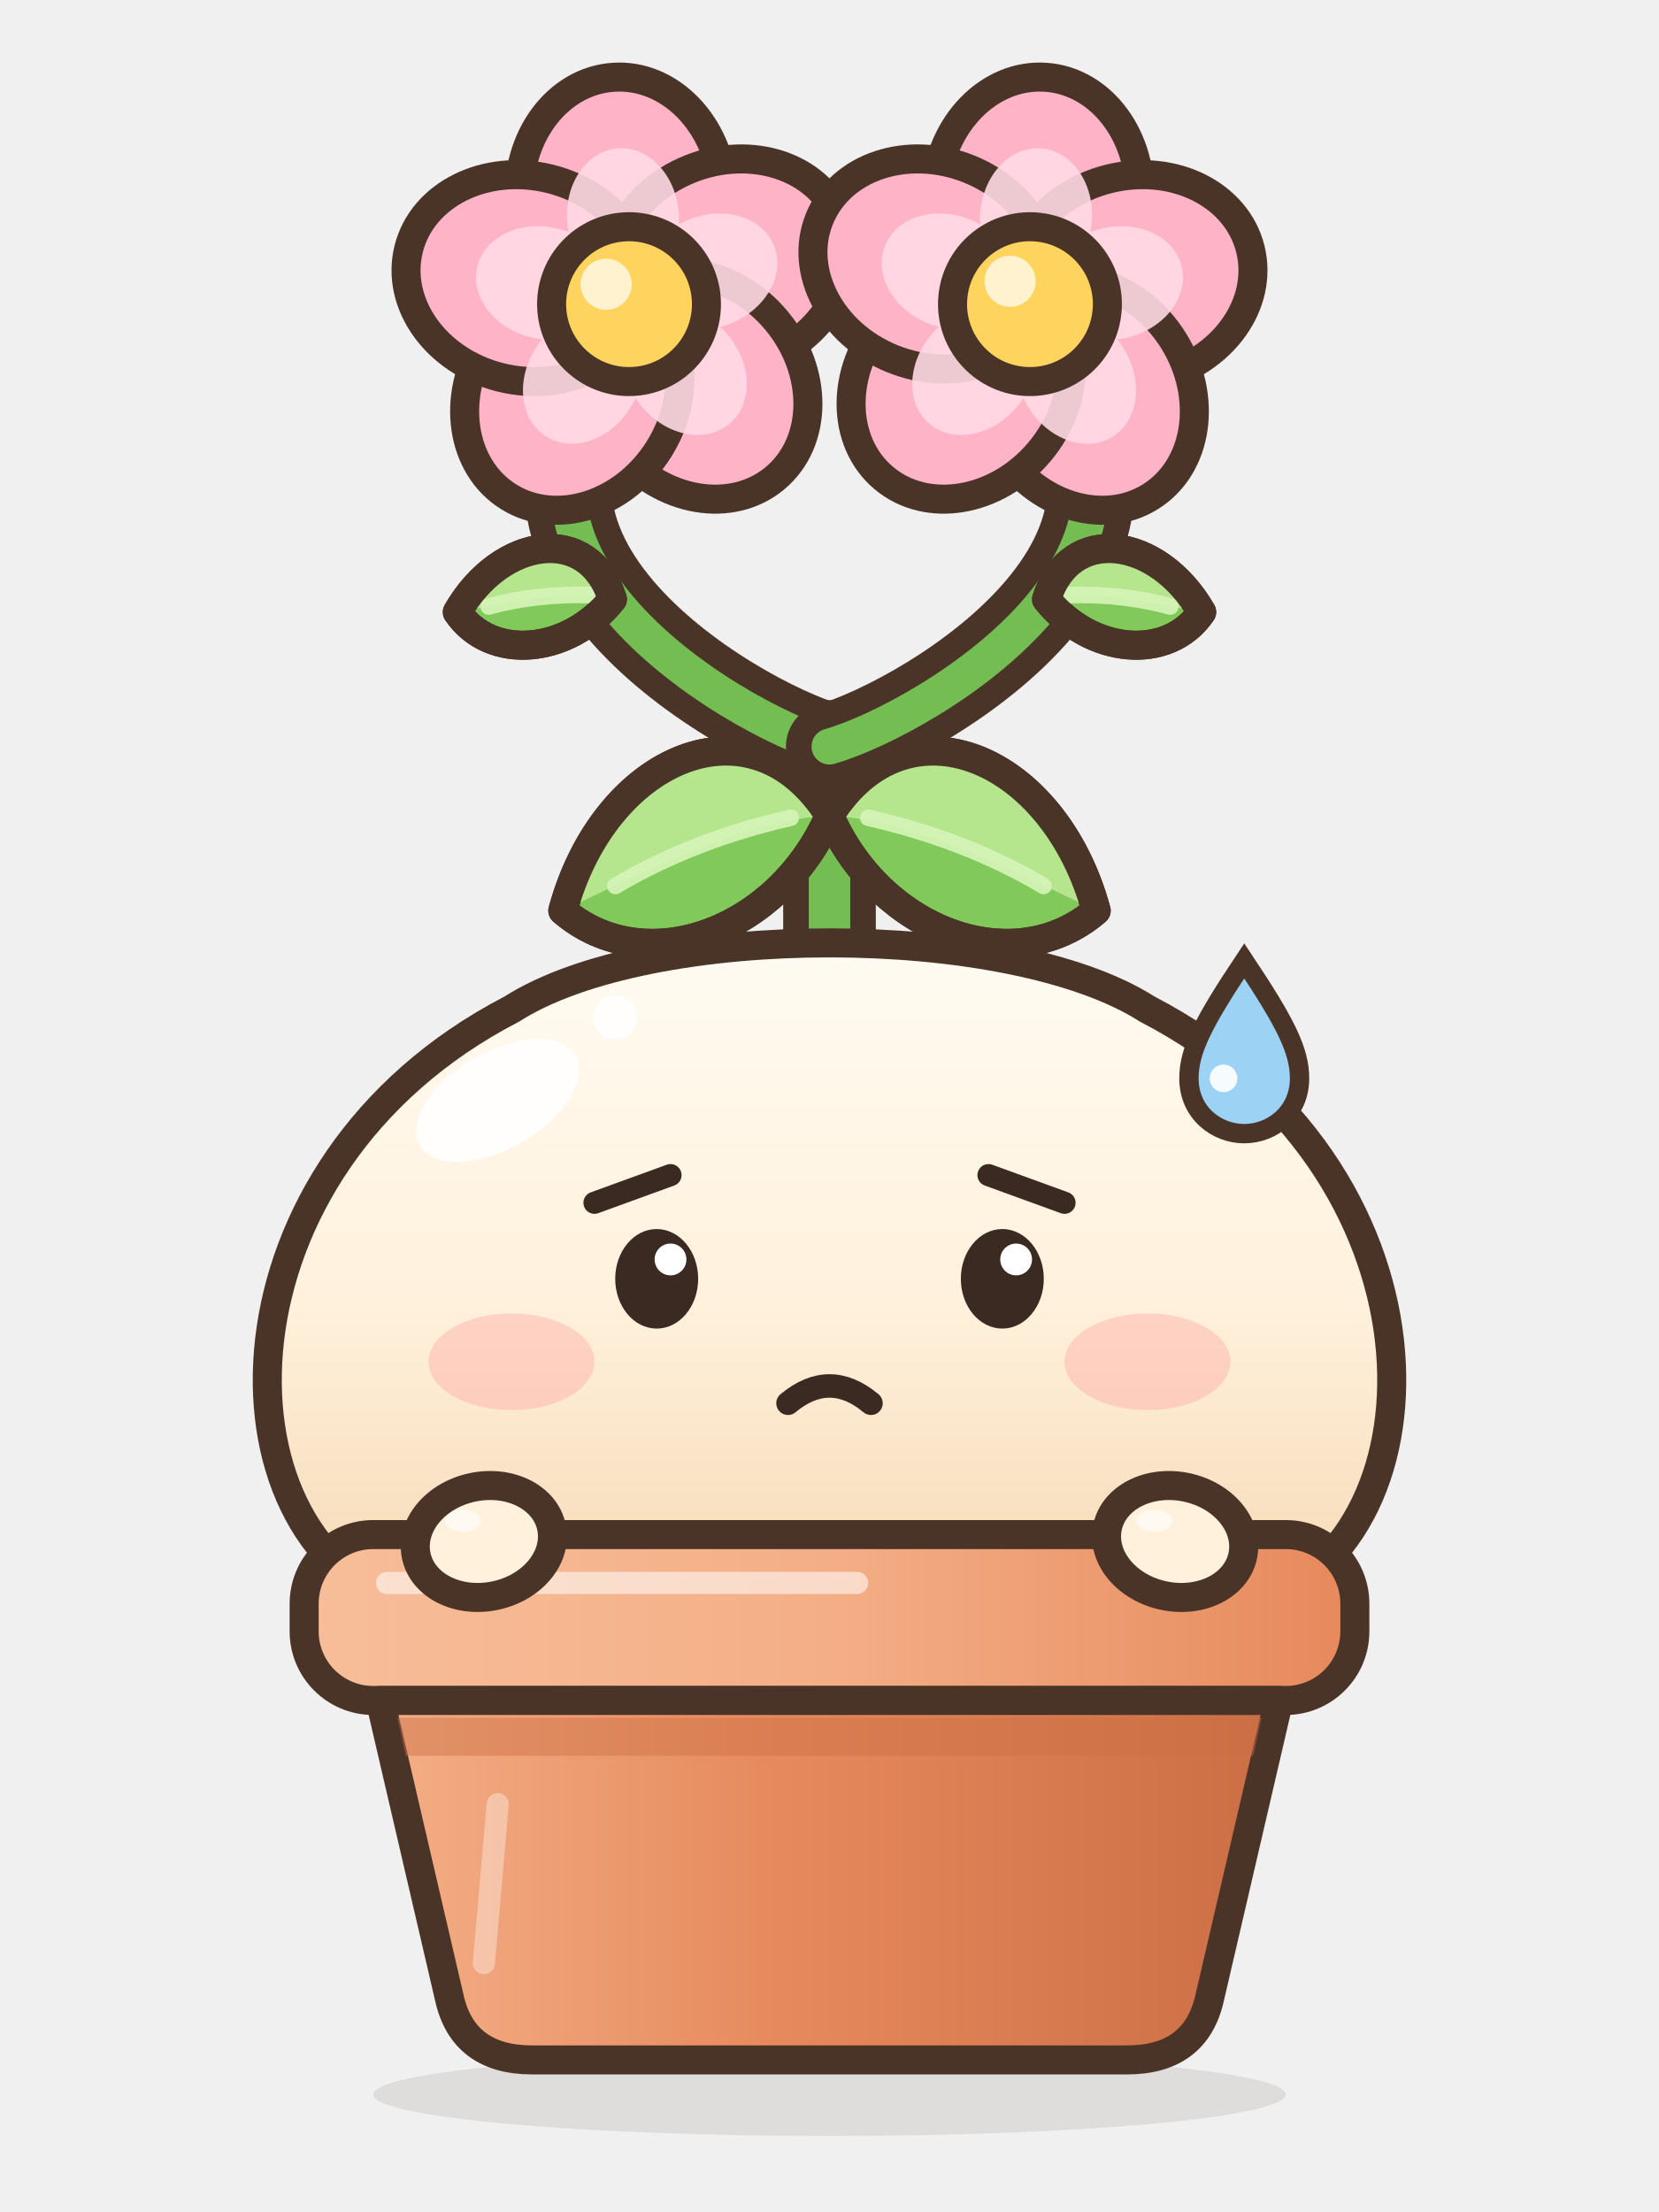
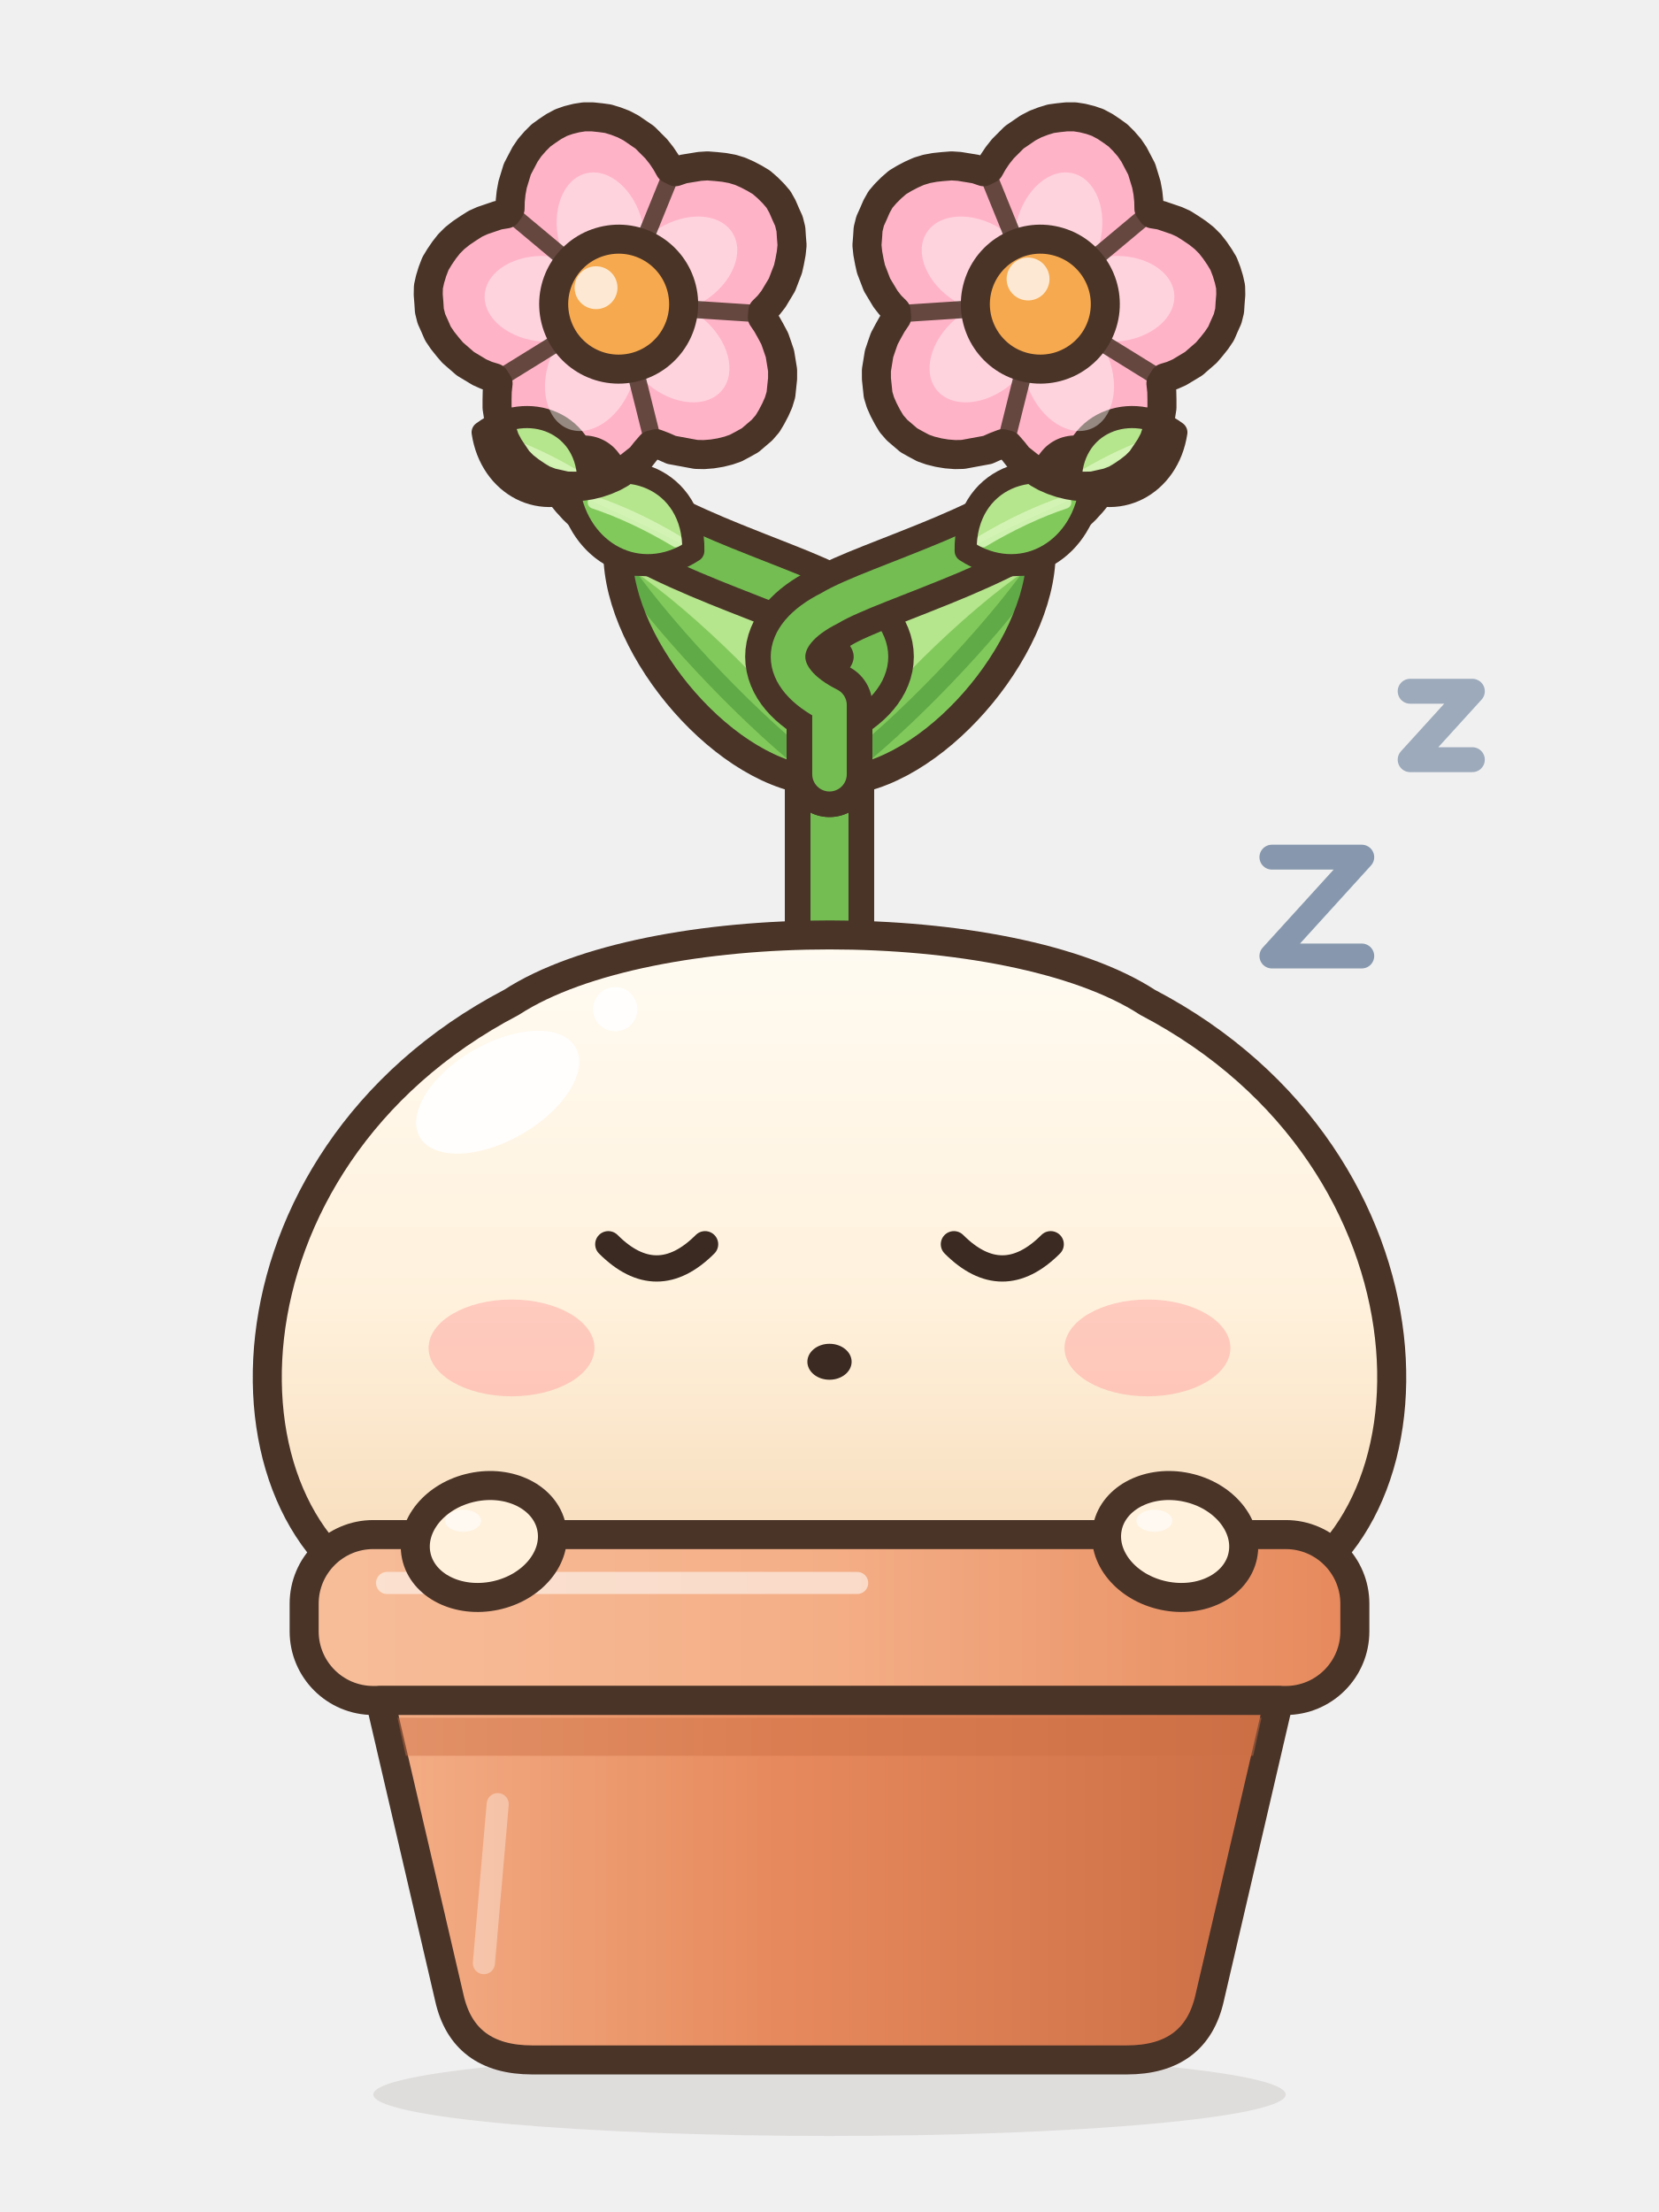
<svg xmlns="http://www.w3.org/2000/svg" viewBox="0 0 240 320" width="240" height="320">
  <defs>
    <linearGradient id="gBody" x1="0" y1="0" x2="0" y2="1">
      <stop offset="0" stop-color="#FFFBF2" />
      <stop offset="0.55" stop-color="#FFF1DC" />
      <stop offset="1" stop-color="#F6D9B6" />
    </linearGradient>
    <linearGradient id="gPot" x1="0" y1="0" x2="1" y2="0">
      <stop offset="0" stop-color="#F4AE86" />
      <stop offset="0.45" stop-color="#E6895C" />
      <stop offset="1" stop-color="#CC6E45" />
    </linearGradient>
    <linearGradient id="gRim" x1="0" y1="0" x2="1" y2="0">
      <stop offset="0" stop-color="#F7BE9A" />
      <stop offset="0.5" stop-color="#F4AE86" />
      <stop offset="1" stop-color="#E6895C" />
    </linearGradient>
    <radialGradient id="gSoil" cx="0.5" cy="0.3" r="0.8">
      <stop offset="0" stop-color="#7E5539" />
      <stop offset="1" stop-color="#644129" />
    </radialGradient>
  </defs>
  <ellipse cx="120" cy="303" rx="66" ry="6" fill="#4A3428" opacity="0.10" />
-   <path d="M120 142 L120 108" fill="none" stroke="#4A3428" stroke-width="13.4" stroke-linecap="round" stroke-linejoin="round" />
-   <path d="M120 142 L120 108" fill="none" stroke="#74BD52" stroke-width="6" stroke-linecap="round" stroke-linejoin="round" />
-   <path d="M120 108 C106 104 62 78 93 50" fill="none" stroke="#4A3428" stroke-width="12.6" stroke-linecap="round" stroke-linejoin="round" />
-   <path d="M120 108 C106 104 62 78 93 50" fill="none" stroke="#74BD52" stroke-width="5.2" stroke-linecap="round" stroke-linejoin="round" />
-   <path d="M120 108 C134 104 178 78 147 50" fill="none" stroke="#4A3428" stroke-width="12.6" stroke-linecap="round" stroke-linejoin="round" />
-   <path d="M120 108 C134 104 178 78 147 50" fill="none" stroke="#74BD52" stroke-width="5.2" stroke-linecap="round" stroke-linejoin="round" />
-   <g transform="translate(120 118) scale(-1 1) rotate(7.2)">
-     <path d="M0 0 C8.8 -19 31.2 -12.6 40 8.8 C29.6 20.3 9.6 16 0 0 Z" fill="#82C95C" stroke="#4A3428" stroke-width="4.2" stroke-linejoin="round" />
-     <path d="M0 0 C8.8 -19 31.2 -12.6 40 8.8 C28 4.8 12 -1 0 0 Z" fill="#B5E58C" />
-     <path d="M5.6 -0.4 Q20 1 32 6.2" fill="none" stroke="#D6F5B8" stroke-width="2.4" stroke-linecap="round" opacity="0.9" />
-     <path d="M0 0 C8.8 -19 31.2 -12.6 40 8.8 C29.6 20.3 9.6 16 0 0 Z" fill="none" stroke="#4A3428" stroke-width="4.2" stroke-linejoin="round" />
+   <ellipse cx="120" cy="223" rx="70" ry="10" fill="url(#gSoil)" stroke="#4A3428" stroke-width="4.2" />
+   <path d="M120 142 L120 114" fill="none" stroke="#4A3428" stroke-width="12.9" stroke-linecap="round" stroke-linejoin="round" />
+   <path d="M120 142 L120 114" fill="none" stroke="#74BD52" stroke-width="5.5" stroke-linecap="round" stroke-linejoin="round" />
+   <g transform="translate(120 113) scale(-1 1) rotate(-46)">
+     <path d="M0 0 C8.8 -15 33 -14.2 44 0 C33 9.2 8.8 10 0 0 Z" fill="#82C95C" />
+     <path d="M2.6 -1.7 C10.6 -13.4 31.7 -12.4 41.8 -0.7 C30.8 -3 13.2 -3.3 2.6 -1.7 Z" fill="#B5E58C" />
+     <path d="M2.2 0.3 C13.2 2 30.8 2 42.7 0.2" fill="none" stroke="#5BA543" stroke-width="2.6" stroke-linecap="round" opacity="0.85" />
+     <path d="M0 0 C8.8 -15 33 -14.2 44 0 C33 9.2 8.8 10 0 0 Z" fill="none" stroke="#4A3428" stroke-width="4.2" stroke-linejoin="round" />
  </g>
-   <g transform="translate(120 118) scale(1 1) rotate(7.2)">
-     <path d="M0 0 C8.8 -19 31.2 -12.6 40 8.8 C29.6 20.3 9.6 16 0 0 Z" fill="#82C95C" stroke="#4A3428" stroke-width="4.2" stroke-linejoin="round" />
-     <path d="M0 0 C8.8 -19 31.2 -12.6 40 8.8 C28 4.8 12 -1 0 0 Z" fill="#B5E58C" />
-     <path d="M5.6 -0.4 Q20 1 32 6.2" fill="none" stroke="#D6F5B8" stroke-width="2.4" stroke-linecap="round" opacity="0.9" />
-     <path d="M0 0 C8.8 -19 31.2 -12.6 40 8.8 C29.6 20.3 9.6 16 0 0 Z" fill="none" stroke="#4A3428" stroke-width="4.2" stroke-linejoin="round" />
+   <g transform="translate(240 0) scale(-1 1)">
+     <path d="M120 142 L120 114" fill="none" stroke="#4A3428" stroke-width="12.9" stroke-linecap="round" stroke-linejoin="round" />
+     <path d="M120 142 L120 114" fill="none" stroke="#74BD52" stroke-width="5.5" stroke-linecap="round" stroke-linejoin="round" />
+     <g transform="translate(120 113) scale(-1 1) rotate(-46)">
+       <path d="M0 0 C8.8 -15 33 -14.2 44 0 C33 9.2 8.8 10 0 0 Z" fill="#82C95C" />
+       <path d="M2.6 -1.7 C10.6 -13.4 31.7 -12.4 41.8 -0.7 C30.8 -3 13.2 -3.3 2.6 -1.7 Z" fill="#B5E58C" />
+       <path d="M2.2 0.3 C13.2 2 30.8 2 42.7 0.2" fill="none" stroke="#5BA543" stroke-width="2.6" stroke-linecap="round" opacity="0.85" />
+       <path d="M0 0 C8.8 -15 33 -14.2 44 0 C33 9.2 8.8 10 0 0 Z" fill="none" stroke="#4A3428" stroke-width="4.2" stroke-linejoin="round" />
+     </g>
  </g>
-   <g transform="translate(88.6 86.7) scale(-1 1) rotate(-7.6)">
-     <path d="M0 0 C4.8 -10.4 17.2 -6.9 22 4.8 C16.3 11.2 5.3 8.8 0 0 Z" fill="#82C95C" stroke="#4A3428" stroke-width="4.2" stroke-linejoin="round" />
-     <path d="M0 0 C4.8 -10.4 17.2 -6.9 22 4.8 C15.4 2.7 6.6 -0.6 0 0 Z" fill="#B5E58C" />
-     <path d="M3.1 -0.2 Q11 0.6 17.6 3.4" fill="none" stroke="#D6F5B8" stroke-width="2.4" stroke-linecap="round" opacity="0.9" />
-     <path d="M0 0 C4.8 -10.4 17.2 -6.9 22 4.8 C16.3 11.2 5.3 8.8 0 0 Z" fill="none" stroke="#4A3428" stroke-width="4.2" stroke-linejoin="round" />
+   <g transform="translate(89.5 44) rotate(-14)">
+     <path d="M25.5 0 L25 1 L24.3 2 L23.6 3 L22.8 3.8 L21.9 4.7 L21 5.4 L20 6 L19.7 6.9 L20.1 8 L20.4 9.1 L20.7 10.3 L20.8 11.4 L20.9 12.6 L20.8 13.8 L20.7 15 L20.4 16.2 L20 17.3 L19.6 18.4 L19 19.4 L18.3 20.3 L17.5 21.2 L16.7 22 L15.7 22.7 L14.7 23.2 L13.7 23.7 L12.6 24 L11.4 24.3 L10.3 24.4 L9.1 24.4 L7.9 24.3 L6.7 24.1 L5.6 23.8 L4.5 23.3 L3.4 22.8 L2.3 22.3 L1.4 21.6 L0.4 20.9 L-0.4 20.9 L-1.4 21.6 L-2.3 22.3 L-3.4 22.8 L-4.5 23.3 L-5.6 23.8 L-6.7 24.1 L-7.9 24.3 L-9.1 24.4 L-10.3 24.4 L-11.4 24.3 L-12.6 24 L-13.7 23.7 L-14.7 23.2 L-15.7 22.7 L-16.7 22 L-17.5 21.2 L-18.3 20.3 L-19 19.4 L-19.6 18.4 L-20 17.3 L-20.4 16.2 L-20.7 15 L-20.8 13.8 L-20.9 12.6 L-20.8 11.4 L-20.7 10.3 L-20.4 9.1 L-20.1 8 L-19.7 6.9 L-20 6 L-21 5.4 L-21.9 4.7 L-22.8 3.8 L-23.6 3 L-24.3 2 L-25 1 L-25.5 0 L-26 -1.1 L-26.4 -2.2 L-26.6 -3.4 L-26.8 -4.5 L-26.8 -5.7 L-26.6 -6.8 L-26.4 -8 L-26.1 -9.1 L-25.6 -10.1 L-25 -11.1 L-24.3 -12.1 L-23.5 -12.9 L-22.6 -13.7 L-21.7 -14.4 L-20.7 -15 L-19.6 -15.5 L-18.5 -15.9 L-17.3 -16.3 L-16.2 -16.5 L-15 -16.6 L-13.8 -16.7 L-12.6 -16.6 L-11.9 -17.2 L-11.6 -18.3 L-11.2 -19.4 L-10.7 -20.5 L-10.1 -21.5 L-9.5 -22.5 L-8.7 -23.4 L-7.9 -24.3 L-7 -25.1 L-6 -25.8 L-5 -26.4 L-4 -26.8 L-2.9 -27.2 L-1.7 -27.5 L-0.6 -27.6 L0.6 -27.6 L1.7 -27.5 L2.9 -27.2 L4 -26.8 L5 -26.4 L6 -25.8 L7 -25.1 L7.9 -24.3 L8.7 -23.4 L9.5 -22.5 L10.1 -21.5 L10.7 -20.5 L11.2 -19.4 L11.6 -18.3 L11.9 -17.2 L12.6 -16.6 L13.8 -16.7 L15 -16.6 L16.2 -16.5 L17.3 -16.3 L18.5 -15.9 L19.6 -15.5 L20.7 -15 L21.7 -14.4 L22.6 -13.7 L23.5 -12.9 L24.3 -12.1 L25 -11.1 L25.6 -10.1 L26.1 -9.1 L26.4 -8 L26.6 -6.8 L26.8 -5.7 L26.8 -4.5 L26.6 -3.4 L26.4 -2.2 L26 -1.1 Z" fill="#FFB3C7" />
  </g>
-   <g transform="translate(151.4 86.7) scale(1 1) rotate(-7.6)">
-     <path d="M0 0 C4.8 -10.4 17.2 -6.9 22 4.8 C16.3 11.2 5.3 8.8 0 0 Z" fill="#82C95C" stroke="#4A3428" stroke-width="4.2" stroke-linejoin="round" />
-     <path d="M0 0 C4.8 -10.4 17.2 -6.9 22 4.8 C15.4 2.7 6.6 -0.6 0 0 Z" fill="#B5E58C" />
-     <path d="M3.1 -0.2 Q11 0.6 17.6 3.4" fill="none" stroke="#D6F5B8" stroke-width="2.4" stroke-linecap="round" opacity="0.9" />
-     <path d="M0 0 C4.8 -10.4 17.2 -6.9 22 4.8 C16.3 11.2 5.3 8.8 0 0 Z" fill="none" stroke="#4A3428" stroke-width="4.2" stroke-linejoin="round" />
+   <g transform="translate(240 0) scale(-1 1)">
+     <g transform="translate(89.5 44) rotate(-14)">
+       <path d="M25.5 0 L25 1 L24.3 2 L23.6 3 L22.8 3.8 L21.9 4.7 L21 5.4 L20 6 L19.7 6.9 L20.1 8 L20.4 9.1 L20.7 10.3 L20.8 11.4 L20.9 12.6 L20.8 13.8 L20.7 15 L20.4 16.2 L20 17.3 L19.6 18.4 L19 19.4 L18.3 20.3 L17.5 21.2 L16.7 22 L15.7 22.7 L14.7 23.2 L13.7 23.7 L12.6 24 L11.4 24.3 L10.3 24.4 L9.1 24.4 L7.9 24.3 L6.7 24.1 L5.6 23.8 L4.5 23.3 L3.4 22.8 L2.3 22.3 L1.4 21.6 L0.4 20.9 L-0.4 20.9 L-1.4 21.6 L-2.3 22.3 L-3.4 22.8 L-4.5 23.3 L-5.6 23.8 L-6.7 24.1 L-7.9 24.3 L-9.1 24.4 L-10.3 24.4 L-11.4 24.3 L-12.6 24 L-13.7 23.7 L-14.7 23.2 L-15.7 22.7 L-16.7 22 L-17.5 21.2 L-18.3 20.3 L-19 19.4 L-19.6 18.4 L-20 17.3 L-20.4 16.2 L-20.7 15 L-20.8 13.8 L-20.9 12.6 L-20.8 11.4 L-20.7 10.3 L-20.4 9.1 L-20.1 8 L-19.7 6.9 L-20 6 L-21 5.4 L-21.9 4.7 L-22.8 3.8 L-23.6 3 L-24.3 2 L-25 1 L-25.5 0 L-26 -1.1 L-26.4 -2.2 L-26.6 -3.4 L-26.8 -4.5 L-26.8 -5.7 L-26.6 -6.8 L-26.4 -8 L-26.1 -9.1 L-25.6 -10.1 L-25 -11.1 L-24.3 -12.1 L-23.5 -12.9 L-22.6 -13.7 L-21.7 -14.4 L-20.7 -15 L-19.6 -15.5 L-18.5 -15.9 L-17.3 -16.3 L-16.2 -16.5 L-15 -16.6 L-13.8 -16.7 L-12.6 -16.6 L-11.9 -17.2 L-11.6 -18.3 L-11.2 -19.4 L-10.7 -20.5 L-10.1 -21.5 L-9.5 -22.5 L-8.7 -23.4 L-7.9 -24.3 L-7 -25.1 L-6 -25.8 L-5 -26.4 L-4 -26.8 L-2.9 -27.2 L-1.7 -27.5 L-0.6 -27.6 L0.6 -27.6 L1.7 -27.5 L2.9 -27.2 L4 -26.8 L5 -26.4 L6 -25.8 L7 -25.1 L7.9 -24.3 L8.7 -23.4 L9.5 -22.5 L10.1 -21.5 L10.7 -20.5 L11.2 -19.4 L11.6 -18.3 L11.9 -17.2 L12.6 -16.6 L13.8 -16.7 L15 -16.6 L16.2 -16.5 L17.3 -16.3 L18.5 -15.9 L19.6 -15.5 L20.7 -15 L21.7 -14.4 L22.6 -13.7 L23.5 -12.9 L24.3 -12.1 L25 -11.1 L25.6 -10.1 L26.1 -9.1 L26.4 -8 L26.6 -6.8 L26.8 -5.7 L26.8 -4.5 L26.6 -3.4 L26.4 -2.2 L26 -1.1 Z" fill="#FFB3C7" />
+     </g>
  </g>
-   <g transform="translate(91 44) rotate(-4)">
-     <ellipse cx="0" cy="-15.5" rx="14.8" ry="17.4" transform="rotate(0 0 -15.5)" fill="#FFB3C7" stroke="#4A3428" stroke-width="4.2" />
-     <ellipse cx="14.7" cy="-4.8" rx="14.8" ry="17.4" transform="rotate(72 14.7 -4.8)" fill="#FFB3C7" stroke="#4A3428" stroke-width="4.2" />
-     <ellipse cx="9.1" cy="12.5" rx="14.8" ry="17.4" transform="rotate(144 9.1 12.5)" fill="#FFB3C7" stroke="#4A3428" stroke-width="4.2" />
-     <ellipse cx="-9.1" cy="12.5" rx="14.8" ry="17.4" transform="rotate(216 -9.1 12.5)" fill="#FFB3C7" stroke="#4A3428" stroke-width="4.2" />
-     <ellipse cx="-14.7" cy="-4.8" rx="14.8" ry="17.4" transform="rotate(288 -14.7 -4.8)" fill="#FFB3C7" stroke="#4A3428" stroke-width="4.2" />
-     <ellipse cx="0" cy="-12.6" rx="8.1" ry="10" transform="rotate(0 0 -12.6)" fill="#FFD9E3" opacity="0.9" />
-     <ellipse cx="12" cy="-3.9" rx="8.1" ry="10" transform="rotate(72 12 -3.9)" fill="#FFD9E3" opacity="0.9" />
-     <ellipse cx="7.4" cy="10.2" rx="8.1" ry="10" transform="rotate(144 7.4 10.2)" fill="#FFD9E3" opacity="0.9" />
-     <ellipse cx="-7.4" cy="10.2" rx="8.1" ry="10" transform="rotate(216 -7.4 10.2)" fill="#FFD9E3" opacity="0.9" />
-     <ellipse cx="-12" cy="-3.9" rx="8.1" ry="10" transform="rotate(288 -12 -3.9)" fill="#FFD9E3" opacity="0.9" />
-     <circle cx="0" cy="0" r="11.2" fill="#FFD45E" stroke="#4A3428" stroke-width="4.2" />
-     <circle cx="-3.1" cy="-3.1" r="3.7" fill="#FFFFFF" opacity="0.7" />
+   <path d="M120 112 C120 109 120 105 120 102 C128 98 128 92 120 88 C113.4 84 91.1 78.3 84.5 69.2" fill="none" stroke="#4A3428" stroke-width="12.4" stroke-linecap="round" stroke-linejoin="round" />
+   <path d="M120 112 C120 109 120 105 120 102 C128 98 128 92 120 88 C113.4 84 91.1 78.3 84.5 69.2" fill="none" stroke="#74BD52" stroke-width="5" stroke-linecap="round" stroke-linejoin="round" />
+   <path d="M120 112 C120 109 120 105 120 102 C112 98 112 92 120 88 C126.6 84 148.9 78.3 155.5 69.2" fill="none" stroke="#4A3428" stroke-width="12.4" stroke-linecap="round" stroke-linejoin="round" />
+   <path d="M120 112 C120 109 120 105 120 102 C112 98 112 92 120 88 C126.6 84 148.9 78.3 155.5 69.2" fill="none" stroke="#74BD52" stroke-width="5" stroke-linecap="round" stroke-linejoin="round" />
+   <g transform="translate(100.3 79.7) scale(-1 1) rotate(-26)">
+     <path d="M0 0 C4.4 -9.5 15.6 -8.5 20 0 C14.8 7.5 4.8 8 0 0 Z" fill="#82C95C" />
+     <path d="M0 0 C4.4 -9.5 15.6 -8.5 20 0 C14 0 6 -0.5 0 0 Z" fill="#B5E58C" />
+     <path d="M2.8 -0.2 Q10 -0.8 16 0" fill="none" stroke="#D6F5B8" stroke-width="1.8" stroke-linecap="round" opacity="0.9" />
+     <path d="M0 0 C4.4 -9.5 15.6 -8.5 20 0 C14.8 7.5 4.8 8 0 0 Z" fill="none" stroke="#4A3428" stroke-width="3.2" stroke-linejoin="round" />
  </g>
-   <g transform="translate(149 44) rotate(4)">
-     <ellipse cx="0" cy="-15.5" rx="14.8" ry="17.4" transform="rotate(0 0 -15.5)" fill="#FFB3C7" stroke="#4A3428" stroke-width="4.2" />
-     <ellipse cx="14.7" cy="-4.8" rx="14.8" ry="17.4" transform="rotate(72 14.7 -4.8)" fill="#FFB3C7" stroke="#4A3428" stroke-width="4.2" />
-     <ellipse cx="9.1" cy="12.5" rx="14.8" ry="17.4" transform="rotate(144 9.1 12.5)" fill="#FFB3C7" stroke="#4A3428" stroke-width="4.2" />
-     <ellipse cx="-9.1" cy="12.5" rx="14.8" ry="17.4" transform="rotate(216 -9.1 12.5)" fill="#FFB3C7" stroke="#4A3428" stroke-width="4.2" />
-     <ellipse cx="-14.7" cy="-4.8" rx="14.8" ry="17.4" transform="rotate(288 -14.7 -4.8)" fill="#FFB3C7" stroke="#4A3428" stroke-width="4.2" />
-     <ellipse cx="0" cy="-12.6" rx="8.1" ry="10" transform="rotate(0 0 -12.6)" fill="#FFD9E3" opacity="0.9" />
-     <ellipse cx="12" cy="-3.9" rx="8.1" ry="10" transform="rotate(72 12 -3.9)" fill="#FFD9E3" opacity="0.9" />
-     <ellipse cx="7.4" cy="10.2" rx="8.1" ry="10" transform="rotate(144 7.4 10.2)" fill="#FFD9E3" opacity="0.9" />
-     <ellipse cx="-7.4" cy="10.2" rx="8.1" ry="10" transform="rotate(216 -7.4 10.2)" fill="#FFD9E3" opacity="0.9" />
-     <ellipse cx="-12" cy="-3.9" rx="8.1" ry="10" transform="rotate(288 -12 -3.9)" fill="#FFD9E3" opacity="0.9" />
-     <circle cx="0" cy="0" r="11.2" fill="#FFD45E" stroke="#4A3428" stroke-width="4.2" />
-     <circle cx="-3.1" cy="-3.1" r="3.7" fill="#FFFFFF" opacity="0.7" />
+   <g transform="translate(139.7 79.7) scale(1 1) rotate(-26)">
+     <path d="M0 0 C4.4 -9.5 15.6 -8.5 20 0 C14.8 7.5 4.8 8 0 0 Z" fill="#82C95C" />
+     <path d="M0 0 C4.4 -9.5 15.6 -8.5 20 0 C14 0 6 -0.5 0 0 Z" fill="#B5E58C" />
+     <path d="M2.8 -0.2 Q10 -0.8 16 0" fill="none" stroke="#D6F5B8" stroke-width="1.8" stroke-linecap="round" opacity="0.9" />
+     <path d="M0 0 C4.4 -9.5 15.6 -8.5 20 0 C14.8 7.5 4.8 8 0 0 Z" fill="none" stroke="#4A3428" stroke-width="3.2" stroke-linejoin="round" />
  </g>
-   <ellipse cx="120" cy="223" rx="70" ry="10" fill="url(#gSoil)" stroke="#4A3428" stroke-width="4.2" />
-   <path d="M58 232 C30 222.1 30 168.8 74 146 C94 133.2 146 133.2 166 146 C210 168.8 210 222.1 182 232 Z" fill="url(#gBody)" stroke="#4A3428" stroke-width="4.2" stroke-linejoin="round" />
-   <ellipse cx="72" cy="159.2" rx="13" ry="7" transform="rotate(-30 72 159.2)" fill="#FFFFFF" opacity="0.9" />
-   <circle cx="89" cy="147.2" r="3.2" fill="#FFFFFF" opacity="0.9" />
-   <ellipse cx="74" cy="197" rx="12" ry="7" fill="#FF9C9C" opacity="0.35" />
-   <ellipse cx="166" cy="197" rx="12" ry="7" fill="#FF9C9C" opacity="0.35" />
-   <ellipse cx="95" cy="185" rx="6" ry="7.2" fill="#3A2A22" />
-   <circle cx="97" cy="182.2" r="2.3" fill="#FFFFFF" />
-   <path d="M97 170 L86 174" stroke="#3A2A22" stroke-width="3.2" stroke-linecap="round" />
-   <ellipse cx="145" cy="185" rx="6" ry="7.2" fill="#3A2A22" />
-   <circle cx="147" cy="182.2" r="2.3" fill="#FFFFFF" />
-   <path d="M143 170 L154 174" stroke="#3A2A22" stroke-width="3.2" stroke-linecap="round" />
-   <path d="M114 203 Q120 198 126 203" fill="none" stroke="#3A2A22" stroke-width="3.4" stroke-linecap="round" />
-   <rect x="44" y="222" width="152" height="24" rx="10" fill="url(#gRim)" stroke="#4A3428" stroke-width="4.2" />
+   <g transform="translate(85.1 70) scale(-1 1) rotate(-26)">
+     <path d="M0 0 C3.7 -8.1 13.3 -7.2 17 0 C12.6 6.4 4.1 6.8 0 0 Z" fill="#82C95C" />
+     <path d="M0 0 C3.7 -8.1 13.3 -7.2 17 0 C11.9 0 5.1 -0.4 0 0 Z" fill="#B5E58C" />
+     <path d="M2.4 -0.2 Q8.5 -0.7 13.6 0" fill="none" stroke="#D6F5B8" stroke-width="1.8" stroke-linecap="round" opacity="0.9" />
+     <path d="M0 0 C3.7 -8.1 13.3 -7.2 17 0 C12.6 6.4 4.1 6.8 0 0 Z" fill="none" stroke="#4A3428" stroke-width="3.2" stroke-linejoin="round" />
+   </g>
+   <g transform="translate(154.9 70) scale(1 1) rotate(-26)">
+     <path d="M0 0 C3.7 -8.1 13.3 -7.2 17 0 C12.6 6.4 4.1 6.8 0 0 Z" fill="#82C95C" />
+     <path d="M0 0 C3.7 -8.1 13.3 -7.2 17 0 C11.9 0 5.1 -0.4 0 0 Z" fill="#B5E58C" />
+     <path d="M2.4 -0.2 Q8.5 -0.7 13.6 0" fill="none" stroke="#D6F5B8" stroke-width="1.8" stroke-linecap="round" opacity="0.9" />
+     <path d="M0 0 C3.7 -8.1 13.3 -7.2 17 0 C12.6 6.4 4.1 6.8 0 0 Z" fill="none" stroke="#4A3428" stroke-width="3.2" stroke-linejoin="round" />
+   </g>
+   <g transform="translate(89.5 44) rotate(-14)">
+     <ellipse cx="0" cy="-10.7" rx="6.2" ry="8.8" transform="rotate(0 0 -10.7)" fill="#FFFFFF" opacity="0.42" />
+     <ellipse cx="10.1" cy="-3.3" rx="6.2" ry="8.8" transform="rotate(72 10.1 -3.3)" fill="#FFFFFF" opacity="0.42" />
+     <ellipse cx="6.3" cy="8.6" rx="6.2" ry="8.8" transform="rotate(144 6.3 8.6)" fill="#FFFFFF" opacity="0.42" />
+     <ellipse cx="-6.3" cy="8.6" rx="6.2" ry="8.8" transform="rotate(216 -6.3 8.6)" fill="#FFFFFF" opacity="0.42" />
+     <ellipse cx="-10.1" cy="-3.3" rx="6.2" ry="8.8" transform="rotate(288 -10.1 -3.3)" fill="#FFFFFF" opacity="0.42" />
+     <path d="M5.5 -7.6 L11.7 -16.1" stroke="#4A3428" stroke-width="2.5" stroke-linecap="round" opacity="0.85" />
+     <path d="M8.9 2.9 L18.9 6.1" stroke="#4A3428" stroke-width="2.5" stroke-linecap="round" opacity="0.85" />
+     <path d="M0 9.4 L0 19.9" stroke="#4A3428" stroke-width="2.5" stroke-linecap="round" opacity="0.85" />
+     <path d="M-8.9 2.9 L-18.9 6.1" stroke="#4A3428" stroke-width="2.5" stroke-linecap="round" opacity="0.85" />
+     <path d="M-5.5 -7.6 L-11.7 -16.1" stroke="#4A3428" stroke-width="2.5" stroke-linecap="round" opacity="0.85" />
+     <path d="M25.5 0 L25 1 L24.3 2 L23.6 3 L22.8 3.8 L21.9 4.7 L21 5.4 L20 6 L19.7 6.9 L20.1 8 L20.4 9.1 L20.7 10.3 L20.8 11.4 L20.9 12.6 L20.8 13.8 L20.7 15 L20.4 16.2 L20 17.3 L19.6 18.4 L19 19.4 L18.3 20.3 L17.5 21.2 L16.7 22 L15.7 22.7 L14.7 23.2 L13.7 23.7 L12.6 24 L11.4 24.3 L10.3 24.4 L9.1 24.4 L7.9 24.3 L6.7 24.1 L5.6 23.8 L4.5 23.3 L3.4 22.8 L2.3 22.3 L1.4 21.6 L0.4 20.9 L-0.4 20.9 L-1.4 21.6 L-2.3 22.3 L-3.4 22.8 L-4.5 23.3 L-5.6 23.8 L-6.7 24.1 L-7.9 24.3 L-9.1 24.4 L-10.3 24.4 L-11.4 24.3 L-12.6 24 L-13.7 23.7 L-14.7 23.2 L-15.7 22.7 L-16.7 22 L-17.5 21.2 L-18.3 20.3 L-19 19.4 L-19.6 18.4 L-20 17.3 L-20.4 16.2 L-20.7 15 L-20.8 13.8 L-20.9 12.6 L-20.8 11.4 L-20.7 10.3 L-20.4 9.1 L-20.1 8 L-19.7 6.9 L-20 6 L-21 5.4 L-21.9 4.7 L-22.8 3.8 L-23.6 3 L-24.3 2 L-25 1 L-25.5 0 L-26 -1.1 L-26.4 -2.2 L-26.6 -3.4 L-26.8 -4.5 L-26.8 -5.7 L-26.6 -6.8 L-26.4 -8 L-26.1 -9.1 L-25.6 -10.1 L-25 -11.1 L-24.3 -12.1 L-23.5 -12.9 L-22.6 -13.7 L-21.7 -14.4 L-20.7 -15 L-19.6 -15.5 L-18.5 -15.9 L-17.3 -16.3 L-16.2 -16.5 L-15 -16.6 L-13.8 -16.7 L-12.6 -16.6 L-11.9 -17.2 L-11.6 -18.3 L-11.2 -19.4 L-10.7 -20.5 L-10.1 -21.5 L-9.5 -22.5 L-8.7 -23.4 L-7.9 -24.3 L-7 -25.1 L-6 -25.8 L-5 -26.4 L-4 -26.8 L-2.9 -27.2 L-1.7 -27.5 L-0.6 -27.6 L0.6 -27.6 L1.7 -27.5 L2.9 -27.2 L4 -26.8 L5 -26.4 L6 -25.8 L7 -25.1 L7.9 -24.3 L8.7 -23.4 L9.5 -22.5 L10.1 -21.5 L10.7 -20.5 L11.2 -19.4 L11.6 -18.3 L11.9 -17.2 L12.6 -16.6 L13.8 -16.7 L15 -16.6 L16.2 -16.5 L17.3 -16.3 L18.5 -15.9 L19.6 -15.5 L20.7 -15 L21.7 -14.4 L22.6 -13.7 L23.5 -12.9 L24.3 -12.1 L25 -11.1 L25.6 -10.1 L26.1 -9.1 L26.4 -8 L26.6 -6.8 L26.8 -5.7 L26.8 -4.5 L26.6 -3.4 L26.4 -2.2 L26 -1.1 Z" fill="none" stroke="#4A3428" stroke-width="4.2" stroke-linejoin="round" />
+     <circle cx="0" cy="0" r="9.4" fill="#F6A94E" stroke="#4A3428" stroke-width="4.2" />
+     <circle cx="-2.6" cy="-3.1" r="3.1" fill="#FFFFFF" opacity="0.75" />
+   </g>
+   <g transform="translate(150.5 44) rotate(14)">
+     <ellipse cx="0" cy="-10.7" rx="6.2" ry="8.8" transform="rotate(0 0 -10.7)" fill="#FFFFFF" opacity="0.42" />
+     <ellipse cx="10.1" cy="-3.3" rx="6.2" ry="8.8" transform="rotate(72 10.1 -3.3)" fill="#FFFFFF" opacity="0.42" />
+     <ellipse cx="6.3" cy="8.6" rx="6.2" ry="8.8" transform="rotate(144 6.3 8.6)" fill="#FFFFFF" opacity="0.42" />
+     <ellipse cx="-6.3" cy="8.6" rx="6.2" ry="8.8" transform="rotate(216 -6.3 8.6)" fill="#FFFFFF" opacity="0.42" />
+     <ellipse cx="-10.1" cy="-3.3" rx="6.2" ry="8.8" transform="rotate(288 -10.1 -3.3)" fill="#FFFFFF" opacity="0.42" />
+     <path d="M5.5 -7.6 L11.7 -16.1" stroke="#4A3428" stroke-width="2.5" stroke-linecap="round" opacity="0.85" />
+     <path d="M8.9 2.9 L18.9 6.1" stroke="#4A3428" stroke-width="2.5" stroke-linecap="round" opacity="0.85" />
+     <path d="M0 9.4 L0 19.9" stroke="#4A3428" stroke-width="2.5" stroke-linecap="round" opacity="0.85" />
+     <path d="M-8.9 2.9 L-18.9 6.1" stroke="#4A3428" stroke-width="2.5" stroke-linecap="round" opacity="0.85" />
+     <path d="M-5.5 -7.6 L-11.7 -16.1" stroke="#4A3428" stroke-width="2.5" stroke-linecap="round" opacity="0.85" />
+     <path d="M25.5 0 L25 1 L24.3 2 L23.6 3 L22.8 3.8 L21.9 4.7 L21 5.4 L20 6 L19.7 6.9 L20.1 8 L20.4 9.1 L20.7 10.3 L20.8 11.4 L20.9 12.6 L20.8 13.8 L20.7 15 L20.4 16.2 L20 17.3 L19.6 18.4 L19 19.4 L18.3 20.3 L17.5 21.2 L16.7 22 L15.7 22.7 L14.7 23.2 L13.7 23.7 L12.6 24 L11.4 24.3 L10.3 24.4 L9.1 24.4 L7.9 24.3 L6.7 24.1 L5.6 23.8 L4.5 23.3 L3.4 22.8 L2.3 22.3 L1.4 21.6 L0.4 20.9 L-0.4 20.9 L-1.4 21.6 L-2.3 22.3 L-3.4 22.8 L-4.5 23.3 L-5.6 23.8 L-6.7 24.1 L-7.9 24.3 L-9.1 24.4 L-10.3 24.4 L-11.4 24.3 L-12.6 24 L-13.7 23.7 L-14.7 23.2 L-15.7 22.7 L-16.7 22 L-17.5 21.2 L-18.3 20.3 L-19 19.4 L-19.6 18.4 L-20 17.3 L-20.4 16.2 L-20.7 15 L-20.8 13.8 L-20.9 12.6 L-20.8 11.4 L-20.7 10.3 L-20.4 9.1 L-20.1 8 L-19.7 6.9 L-20 6 L-21 5.4 L-21.9 4.7 L-22.8 3.8 L-23.6 3 L-24.3 2 L-25 1 L-25.5 0 L-26 -1.1 L-26.4 -2.2 L-26.6 -3.4 L-26.8 -4.5 L-26.8 -5.7 L-26.6 -6.8 L-26.4 -8 L-26.1 -9.1 L-25.6 -10.1 L-25 -11.1 L-24.3 -12.1 L-23.5 -12.9 L-22.6 -13.7 L-21.7 -14.4 L-20.7 -15 L-19.6 -15.5 L-18.5 -15.9 L-17.3 -16.3 L-16.2 -16.5 L-15 -16.6 L-13.8 -16.7 L-12.6 -16.6 L-11.9 -17.2 L-11.6 -18.3 L-11.2 -19.4 L-10.7 -20.5 L-10.1 -21.5 L-9.5 -22.5 L-8.7 -23.4 L-7.9 -24.3 L-7 -25.1 L-6 -25.8 L-5 -26.4 L-4 -26.8 L-2.9 -27.2 L-1.7 -27.5 L-0.6 -27.6 L0.6 -27.6 L1.7 -27.5 L2.9 -27.2 L4 -26.8 L5 -26.4 L6 -25.8 L7 -25.1 L7.9 -24.3 L8.7 -23.4 L9.5 -22.5 L10.1 -21.5 L10.7 -20.5 L11.2 -19.4 L11.6 -18.3 L11.9 -17.2 L12.6 -16.6 L13.8 -16.7 L15 -16.6 L16.2 -16.5 L17.3 -16.3 L18.5 -15.9 L19.6 -15.5 L20.7 -15 L21.7 -14.4 L22.6 -13.7 L23.5 -12.9 L24.3 -12.1 L25 -11.1 L25.6 -10.1 L26.1 -9.1 L26.4 -8 L26.6 -6.8 L26.8 -5.7 L26.8 -4.5 L26.6 -3.4 L26.4 -2.2 L26 -1.1 Z" fill="none" stroke="#4A3428" stroke-width="4.2" stroke-linejoin="round" />
+     <circle cx="0" cy="0" r="9.4" fill="#F6A94E" stroke="#4A3428" stroke-width="4.2" />
+     <circle cx="-2.6" cy="-3.1" r="3.1" fill="#FFFFFF" opacity="0.75" />
+   </g>
+   <path d="M58 232 C30 222 30 168 74 145 C94 132 146 132 166 145 C210 168 210 222 182 232 Z" fill="url(#gBody)" stroke="#4A3428" stroke-width="4.2" stroke-linejoin="round" />
+   <ellipse cx="72" cy="158" rx="13" ry="7" transform="rotate(-30 72 158)" fill="#FFFFFF" opacity="0.9" />
+   <circle cx="89" cy="146" r="3.2" fill="#FFFFFF" opacity="0.9" />
+   <ellipse cx="74" cy="195" rx="12" ry="7" fill="#FF9C9C" opacity="0.45" />
+   <ellipse cx="166" cy="195" rx="12" ry="7" fill="#FF9C9C" opacity="0.45" />
+   <path d="M88 180 Q95 187 102 180" fill="none" stroke="#3A2A22" stroke-width="3.8" stroke-linecap="round" />
+   <path d="M138 180 Q145 187 152 180" fill="none" stroke="#3A2A22" stroke-width="3.8" stroke-linecap="round" />
+   <ellipse cx="120" cy="197" rx="3.2" ry="2.6" fill="#3A2A22" />
+   <rect x="44" y="222" width="152" height="24" rx="10" ry="10" fill="url(#gRim)" stroke="#4A3428" stroke-width="4.2" />
  <path d="M55 246 L185 246 L175 289 Q173 298 163 298 L77 298 Q67 298 65 289 Z" fill="url(#gPot)" stroke="#4A3428" stroke-width="4.2" stroke-linejoin="round" />
  <path d="M57.5 248.5 L182.5 248.5 L181.3 254 L58.7 254 Z" fill="#CC6E45" opacity="0.45" />
  <path d="M56 229 L124 229" stroke="#FFFFFF" stroke-width="3.2" stroke-linecap="round" opacity="0.55" />
  <path d="M72 261 L70 284" stroke="#FFFFFF" stroke-width="3.2" stroke-linecap="round" opacity="0.35" />
  <ellipse cx="70" cy="223" rx="10" ry="8" transform="rotate(-12 70 223)" fill="#FFF1DC" stroke="#4A3428" stroke-width="4.2" />
  <ellipse cx="67" cy="220" rx="2.6" ry="1.6" fill="#FFFFFF" opacity="0.6" />
  <ellipse cx="170" cy="223" rx="10" ry="8" transform="rotate(12 170 223)" fill="#FFF1DC" stroke="#4A3428" stroke-width="4.2" />
  <ellipse cx="167" cy="220" rx="2.6" ry="1.6" fill="#FFFFFF" opacity="0.6" />
-   <path d="M180 139 C186 148 188 152 188 156 C188 161 184 164 180 164 C176 164 172 161 172 156 C172 152 174 148 180 139 Z" fill="#9CD3F5" stroke="#4A3428" stroke-width="2.8" />
-   <circle cx="177" cy="156" r="2" fill="#FFFFFF" opacity="0.9" />
+   <path d="M184 124 L197 124 L184 138.3 L197 138.3" fill="none" stroke="#8798AE" stroke-width="3.6" stroke-linecap="round" stroke-linejoin="round" opacity="1" />
+   <path d="M204 100 L213 100 L204 109.9 L213 109.9" fill="none" stroke="#8798AE" stroke-width="3.6" stroke-linecap="round" stroke-linejoin="round" opacity="0.8" />
</svg>
